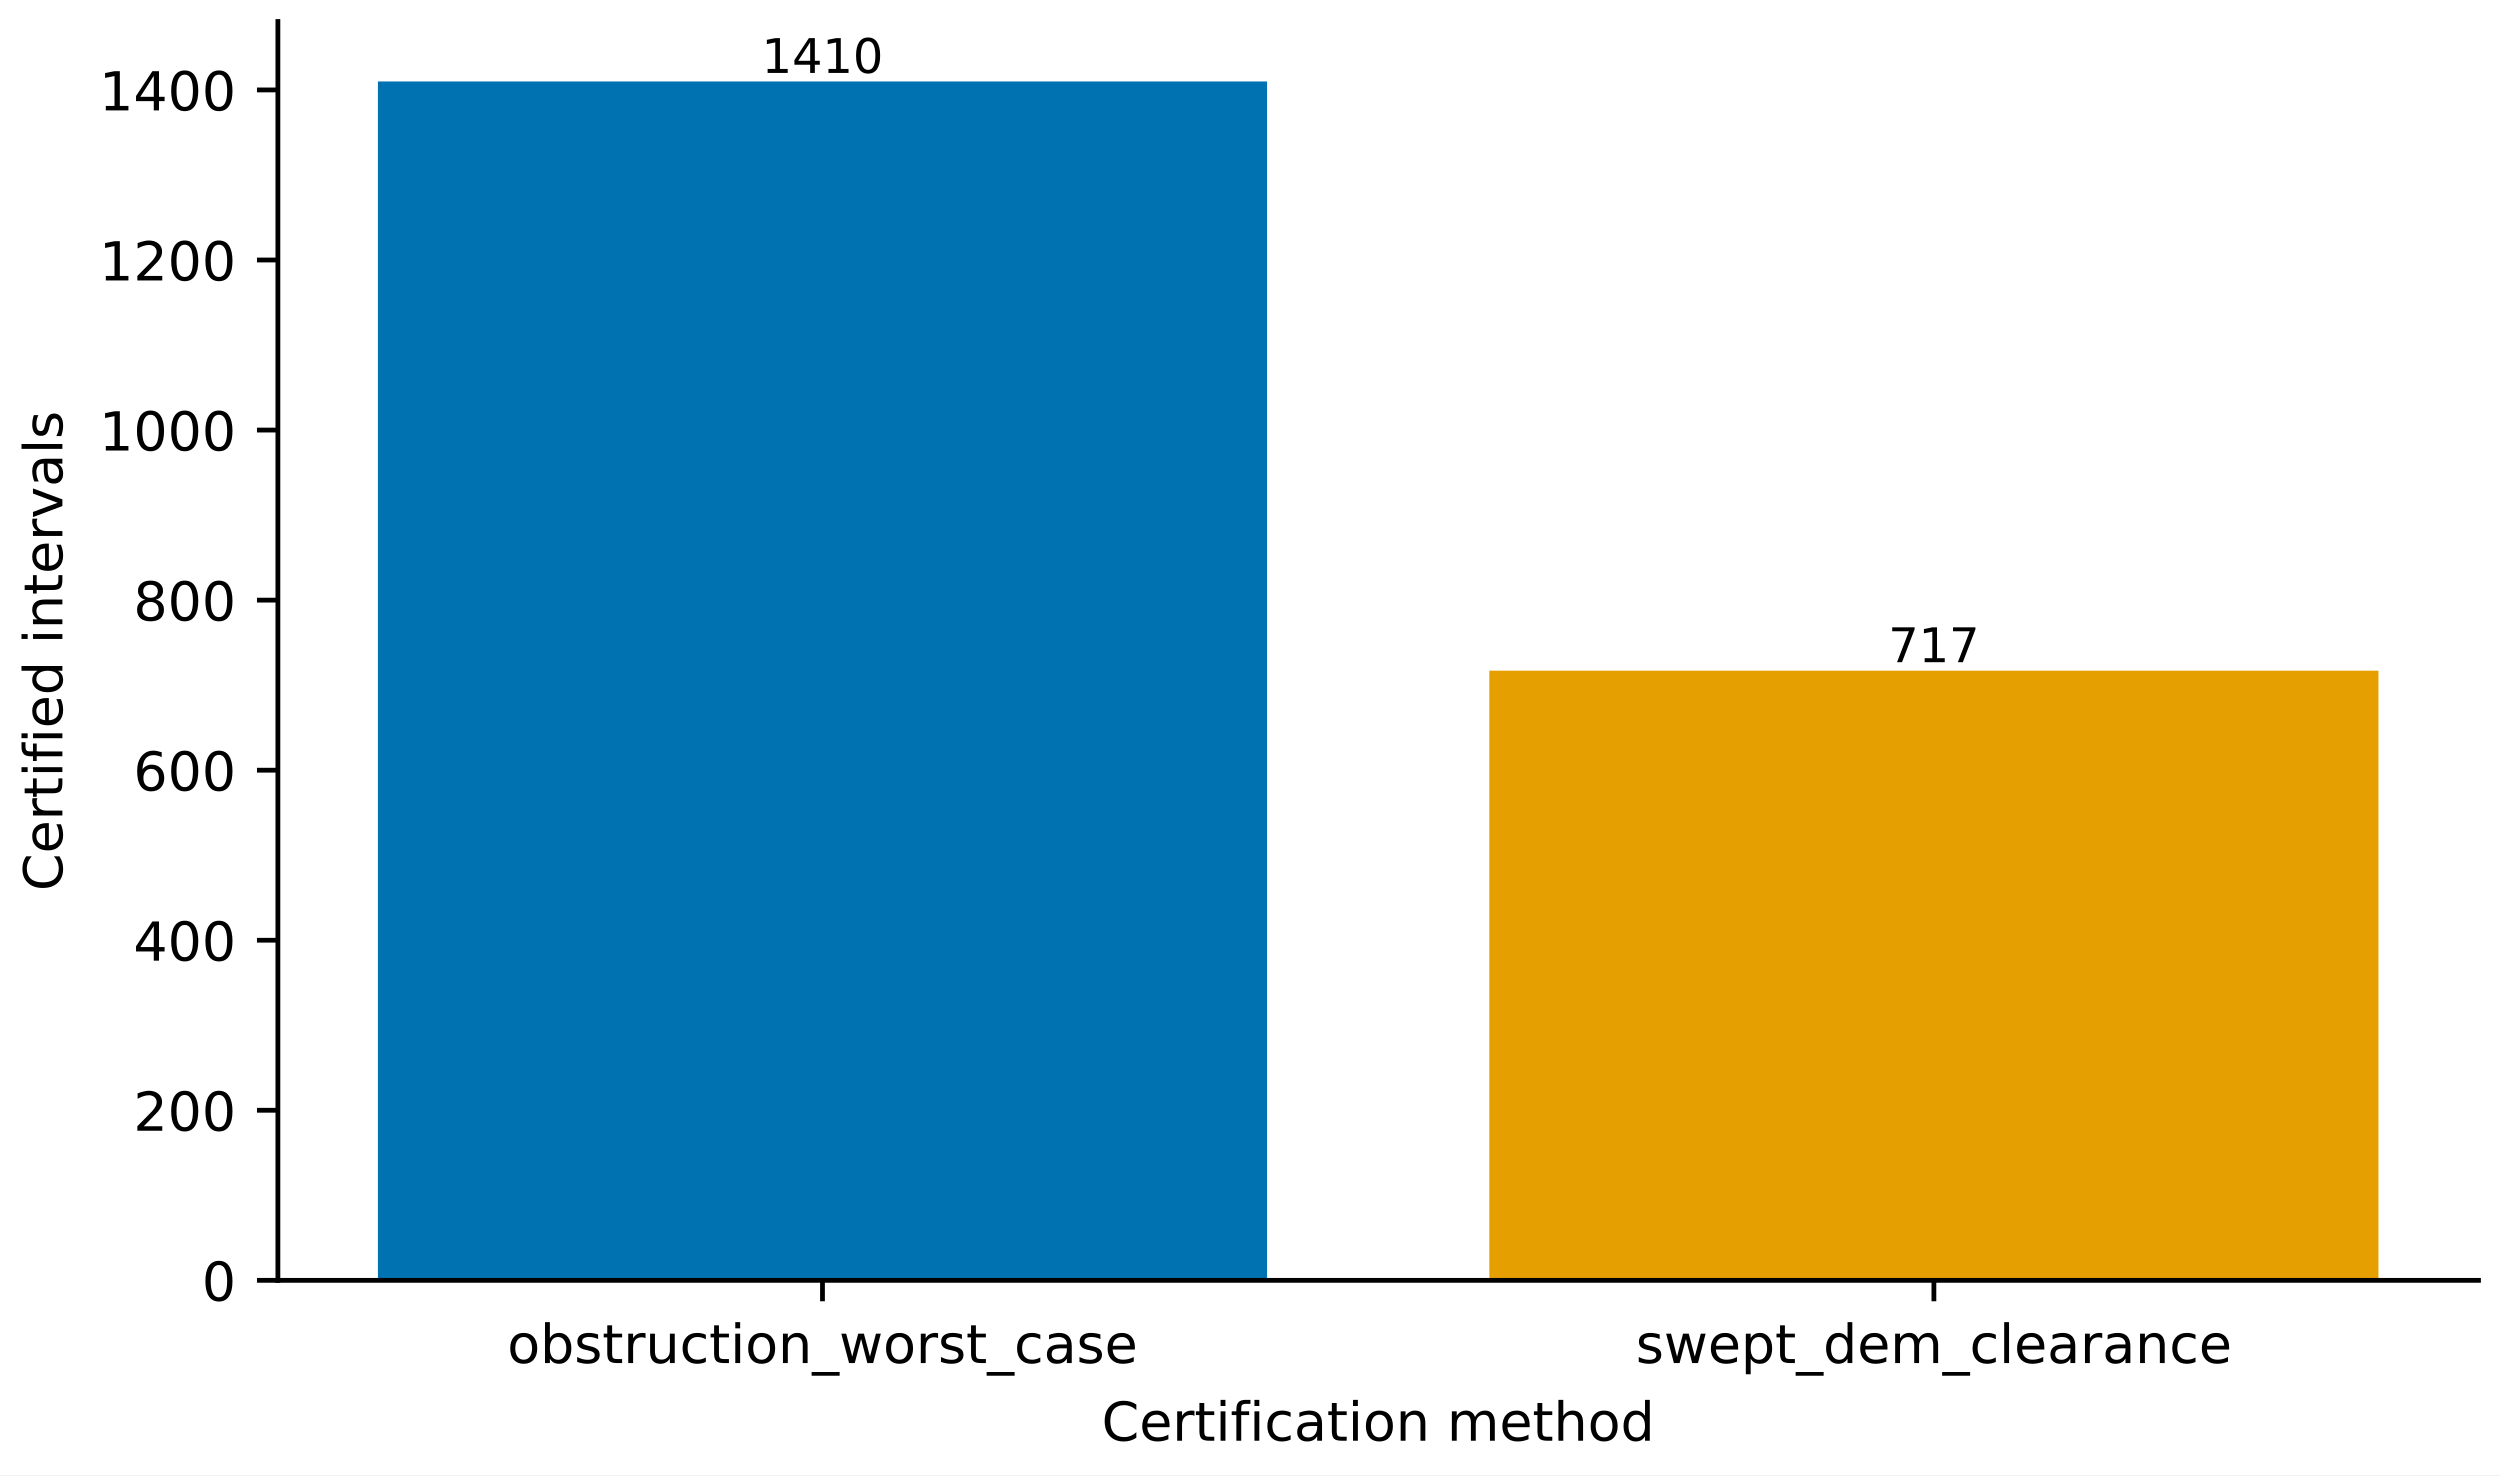
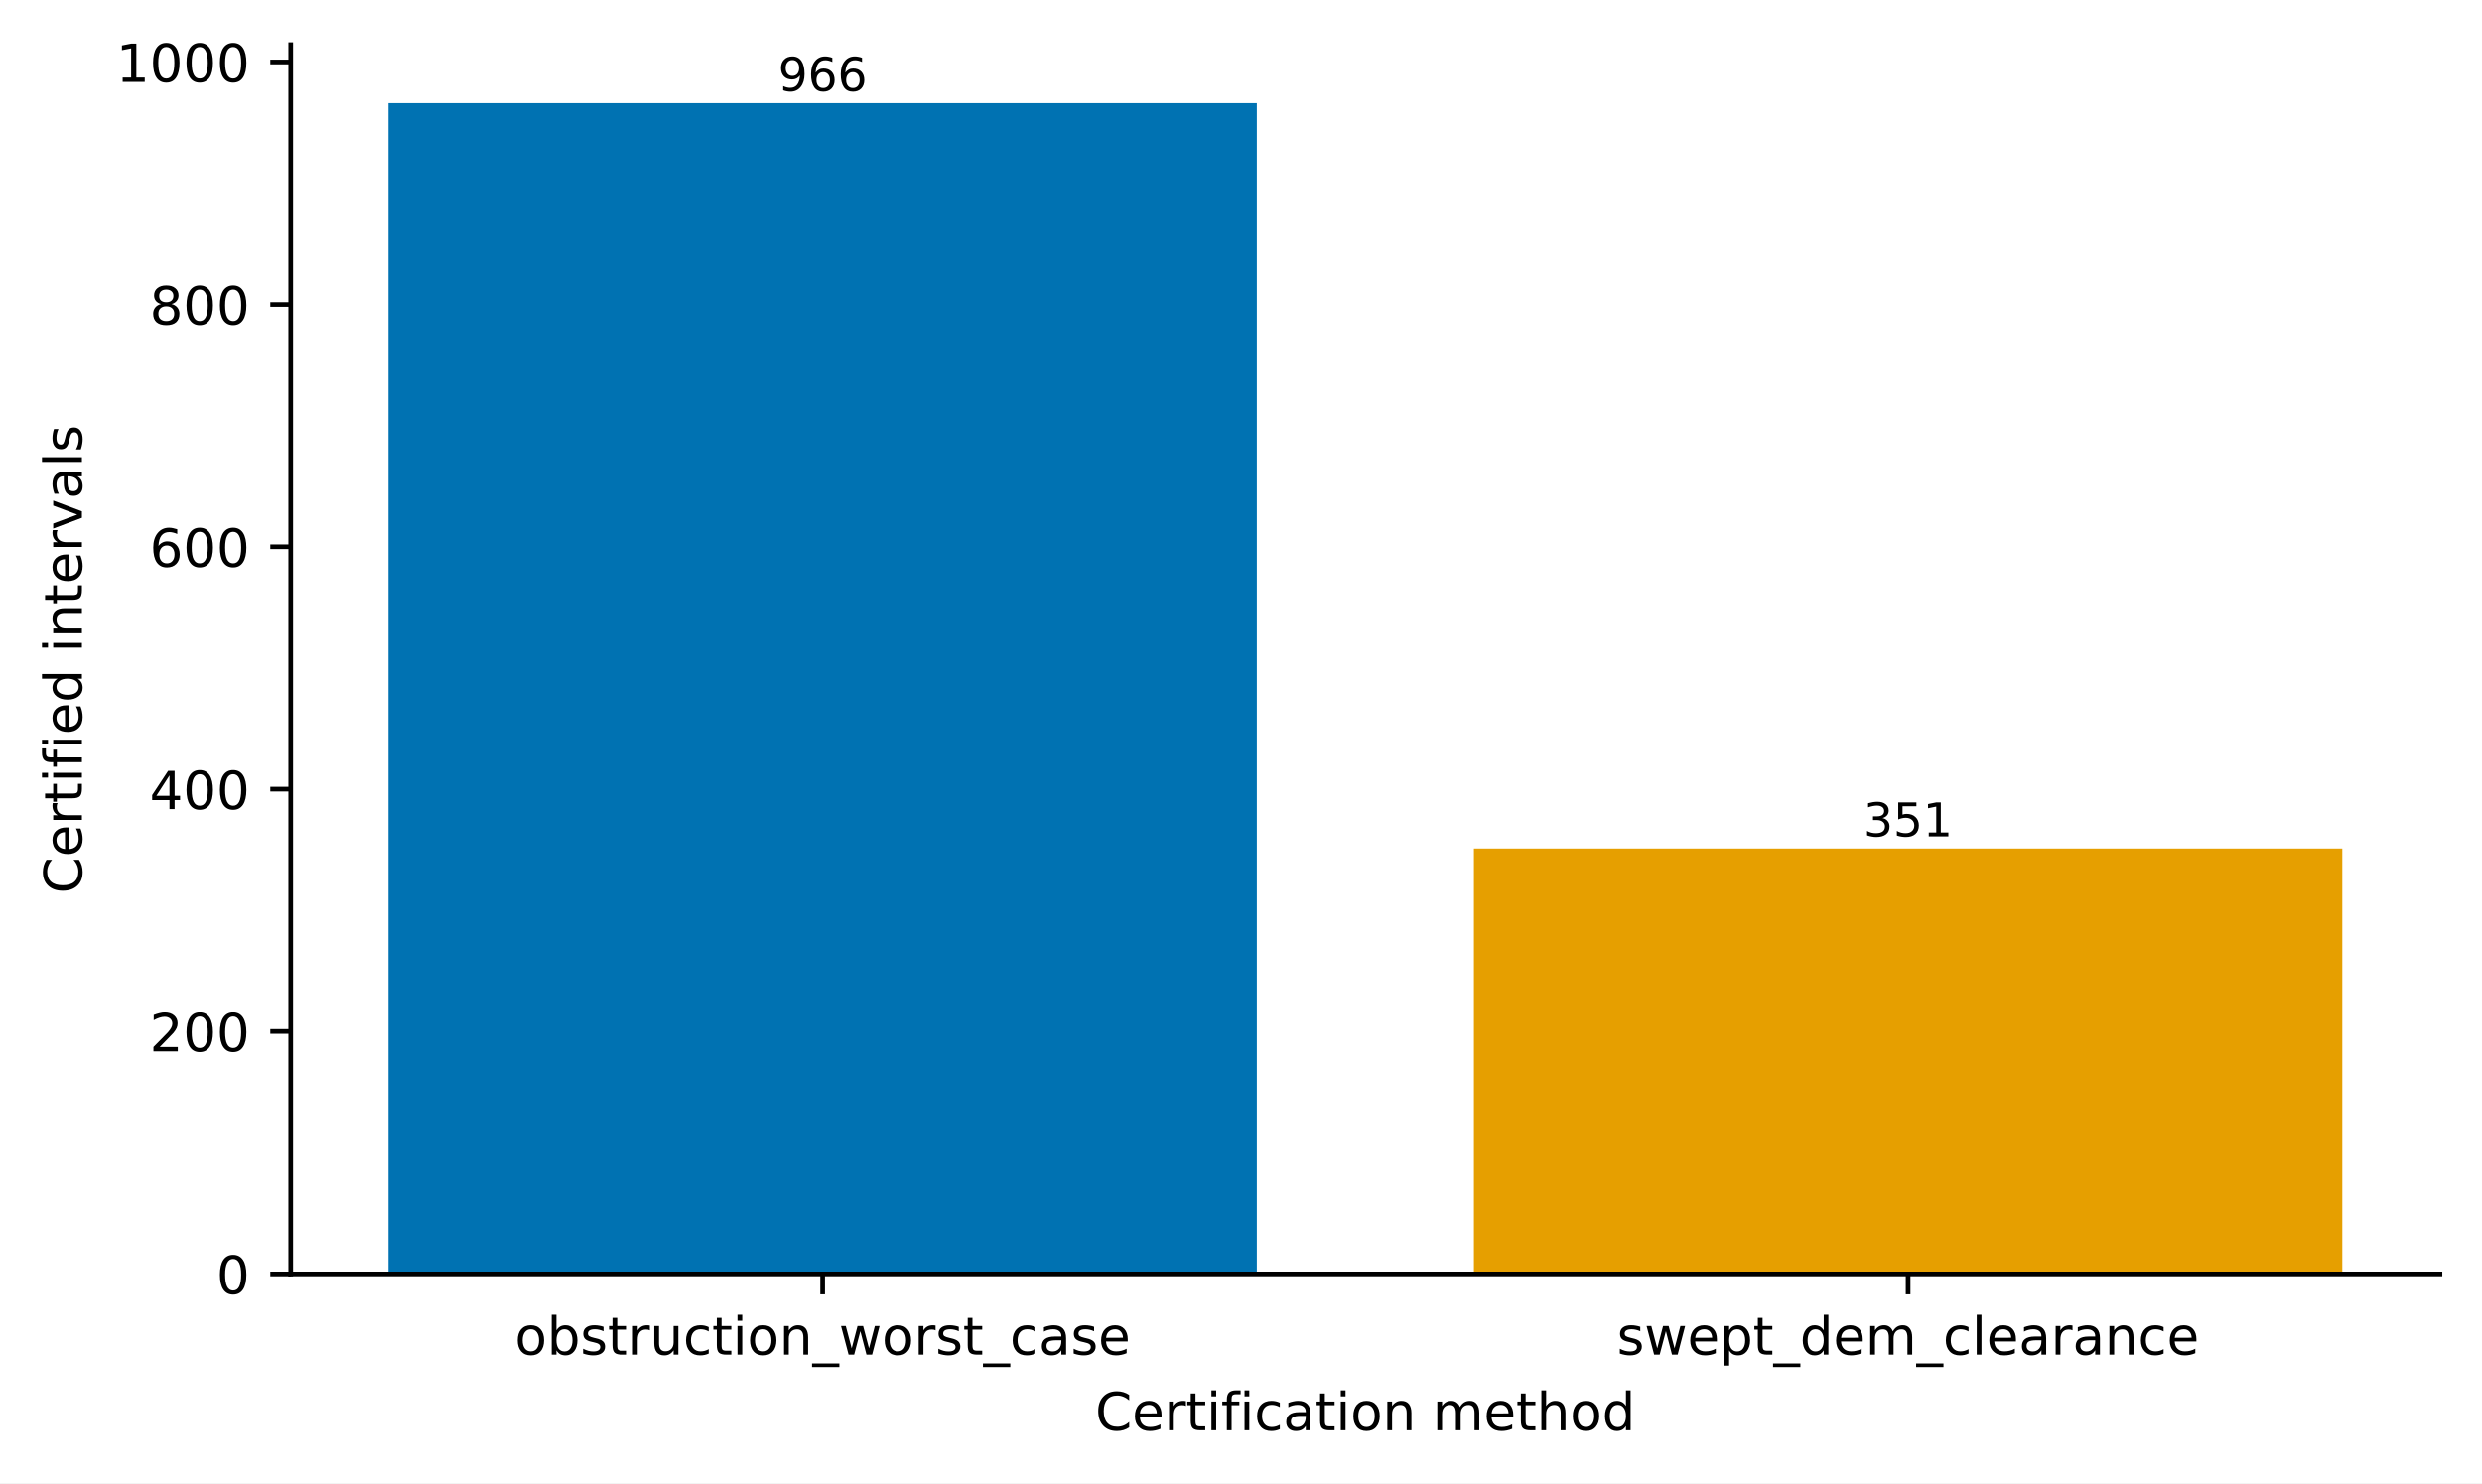
- <svg xmlns="http://www.w3.org/2000/svg" xmlns:xlink="http://www.w3.org/1999/xlink" width="418.386pt" height="246.873pt" viewBox="0 0 418.386 246.873" version="1.1">
+ <svg xmlns="http://www.w3.org/2000/svg" xmlns:xlink="http://www.w3.org/1999/xlink" width="425.295pt" height="254.192pt" viewBox="0 0 425.295 254.192" version="1.1">
  <defs>
    <style type="text/css">*{stroke-linejoin: round; stroke-linecap: butt}</style>
  </defs>
  <g id="figure_1">
    <g id="patch_1">
-       <path d="M 0 246.873  L 418.386 246.873  L 418.386 0  L 0 0  z " style="fill: #ffffff" />
+       <path d="M 0 254.192  L 425.295 254.192  L 425.295 0  L 0 0  z " style="fill: #ffffff" />
    </g>
    <g id="axes_1">
      <g id="patch_2">
-         <path d="M 46.506 214.272  L 414.786 214.272  L 414.786 3.6  L 46.506 3.6  z " style="fill: #ffffff" />
+         <path d="M 49.815 218.321  L 418.095 218.321  L 418.095 7.649  L 49.815 7.649  z " style="fill: #ffffff" />
      </g>
      <g id="patch_3">
-         <path d="M 63.246 214.272  L 212.046 214.272  L 212.046 13.632  L 63.246 13.632  z " clip-path="url(#p5058fde8da)" style="fill: #0072b2" />
+         <path d="M 66.555 218.321  L 215.355 218.321  L 215.355 17.681  L 66.555 17.681  z " clip-path="url(#p5da2d70e60)" style="fill: #0072b2" />
      </g>
      <g id="patch_4">
-         <path d="M 249.246 214.272  L 398.046 214.272  L 398.046 112.244  L 249.246 112.244  z " clip-path="url(#p5058fde8da)" style="fill: #e69f00" />
+         <path d="M 252.555 218.321  L 401.355 218.321  L 401.355 145.418  L 252.555 145.418  z " clip-path="url(#p5da2d70e60)" style="fill: #e69f00" />
      </g>
      <g id="matplotlib.axis_1">
        <g id="xtick_1">
          <g id="line2d_1">
            <defs>
-               <path id="mb8f38e9c92" d="M 0 0  L 0 3.5  " style="stroke: #000000; stroke-width: 0.8" />
+               <path id="mef600bf072" d="M 0 0  L 0 3.5  " style="stroke: #000000; stroke-width: 0.8" />
            </defs>
            <g>
-               <use xlink:href="#mb8f38e9c92" x="137.646" y="214.272" style="stroke: #000000; stroke-width: 0.8" />
+               <use xlink:href="#mef600bf072" x="140.955" y="218.321" style="stroke: #000000; stroke-width: 0.8" />
            </g>
          </g>
          <g id="text_1">
-             <text style="font-size: 9px; font-family: 'DejaVu Sans', 'Bitstream Vera Sans', 'Computer Modern Sans Serif', 'Lucida Grande', 'Verdana', 'Geneva', 'Lucid', 'Arial', 'Helvetica', 'Avant Garde', sans-serif; text-anchor: middle" x="137.646" y="228.111" transform="rotate(-0 137.6457 228.1106)">obstruction_worst_case</text>
+             <text style="font-size: 9px; font-family: 'DejaVu Sans', 'Bitstream Vera Sans', 'Computer Modern Sans Serif', 'Lucida Grande', 'Verdana', 'Geneva', 'Lucid', 'Arial', 'Helvetica', 'Avant Garde', sans-serif; text-anchor: middle" x="140.955" y="232.16" transform="rotate(-0 140.9553 232.1598)">obstruction_worst_case</text>
          </g>
        </g>
        <g id="xtick_2">
          <g id="line2d_2">
            <g>
-               <use xlink:href="#mb8f38e9c92" x="323.646" y="214.272" style="stroke: #000000; stroke-width: 0.8" />
+               <use xlink:href="#mef600bf072" x="326.955" y="218.321" style="stroke: #000000; stroke-width: 0.8" />
            </g>
          </g>
          <g id="text_2">
-             <text style="font-size: 9px; font-family: 'DejaVu Sans', 'Bitstream Vera Sans', 'Computer Modern Sans Serif', 'Lucida Grande', 'Verdana', 'Geneva', 'Lucid', 'Arial', 'Helvetica', 'Avant Garde', sans-serif; text-anchor: middle" x="323.646" y="228.111" transform="rotate(-0 323.6457 228.1106)">swept_dem_clearance</text>
+             <text style="font-size: 9px; font-family: 'DejaVu Sans', 'Bitstream Vera Sans', 'Computer Modern Sans Serif', 'Lucida Grande', 'Verdana', 'Geneva', 'Lucid', 'Arial', 'Helvetica', 'Avant Garde', sans-serif; text-anchor: middle" x="326.955" y="232.16" transform="rotate(-0 326.9553 232.1598)">swept_dem_clearance</text>
          </g>
        </g>
        <g id="text_3">
-           <text style="font-size: 9px; font-family: 'DejaVu Sans', 'Bitstream Vera Sans', 'Computer Modern Sans Serif', 'Lucida Grande', 'Verdana', 'Geneva', 'Lucid', 'Arial', 'Helvetica', 'Avant Garde', sans-serif; text-anchor: middle" x="230.646" y="241.111" transform="rotate(-0 230.6457 241.1113)">Certification method</text>
+           <text style="font-size: 9px; font-family: 'DejaVu Sans', 'Bitstream Vera Sans', 'Computer Modern Sans Serif', 'Lucida Grande', 'Verdana', 'Geneva', 'Lucid', 'Arial', 'Helvetica', 'Avant Garde', sans-serif; text-anchor: middle" x="233.955" y="245.12" transform="rotate(-0 233.9553 245.1204)">Certification method</text>
        </g>
      </g>
      <g id="matplotlib.axis_2">
        <g id="ytick_1">
          <g id="line2d_3">
            <defs>
-               <path id="m225dc99d31" d="M 0 0  L -3.5 0  " style="stroke: #000000; stroke-width: 0.8" />
+               <path id="m9ce61b05d8" d="M 0 0  L -3.5 0  " style="stroke: #000000; stroke-width: 0.8" />
            </defs>
            <g>
-               <use xlink:href="#m225dc99d31" x="46.506" y="214.272" style="stroke: #000000; stroke-width: 0.8" />
+               <use xlink:href="#m9ce61b05d8" x="49.815" y="218.321" style="stroke: #000000; stroke-width: 0.8" />
            </g>
          </g>
          <g id="text_4">
-             <text style="font-size: 9px; font-family: 'DejaVu Sans', 'Bitstream Vera Sans', 'Computer Modern Sans Serif', 'Lucida Grande', 'Verdana', 'Geneva', 'Lucid', 'Arial', 'Helvetica', 'Avant Garde', sans-serif; text-anchor: end" x="39.506" y="217.691" transform="rotate(-0 39.5057 217.6909)">0</text>
+             <text style="font-size: 9px; font-family: 'DejaVu Sans', 'Bitstream Vera Sans', 'Computer Modern Sans Serif', 'Lucida Grande', 'Verdana', 'Geneva', 'Lucid', 'Arial', 'Helvetica', 'Avant Garde', sans-serif; text-anchor: end" x="42.815" y="221.74" transform="rotate(-0 42.81531 221.7405)">0</text>
          </g>
        </g>
        <g id="ytick_2">
          <g id="line2d_4">
            <g>
-               <use xlink:href="#m225dc99d31" x="46.506" y="185.812" style="stroke: #000000; stroke-width: 0.8" />
+               <use xlink:href="#m9ce61b05d8" x="49.815" y="176.781" style="stroke: #000000; stroke-width: 0.8" />
            </g>
          </g>
          <g id="text_5">
-             <text style="font-size: 9px; font-family: 'DejaVu Sans', 'Bitstream Vera Sans', 'Computer Modern Sans Serif', 'Lucida Grande', 'Verdana', 'Geneva', 'Lucid', 'Arial', 'Helvetica', 'Avant Garde', sans-serif; text-anchor: end" x="39.506" y="189.231" transform="rotate(-0 39.5057 189.2314)">200</text>
+             <text style="font-size: 9px; font-family: 'DejaVu Sans', 'Bitstream Vera Sans', 'Computer Modern Sans Serif', 'Lucida Grande', 'Verdana', 'Geneva', 'Lucid', 'Arial', 'Helvetica', 'Avant Garde', sans-serif; text-anchor: end" x="42.815" y="180.2" transform="rotate(-0 42.81531 180.2001)">200</text>
          </g>
        </g>
        <g id="ytick_3">
          <g id="line2d_5">
            <g>
-               <use xlink:href="#m225dc99d31" x="46.506" y="157.353" style="stroke: #000000; stroke-width: 0.8" />
+               <use xlink:href="#m9ce61b05d8" x="49.815" y="135.24" style="stroke: #000000; stroke-width: 0.8" />
            </g>
          </g>
          <g id="text_6">
-             <text style="font-size: 9px; font-family: 'DejaVu Sans', 'Bitstream Vera Sans', 'Computer Modern Sans Serif', 'Lucida Grande', 'Verdana', 'Geneva', 'Lucid', 'Arial', 'Helvetica', 'Avant Garde', sans-serif; text-anchor: end" x="39.506" y="160.772" transform="rotate(-0 39.5057 160.7718)">400</text>
+             <text style="font-size: 9px; font-family: 'DejaVu Sans', 'Bitstream Vera Sans', 'Computer Modern Sans Serif', 'Lucida Grande', 'Verdana', 'Geneva', 'Lucid', 'Arial', 'Helvetica', 'Avant Garde', sans-serif; text-anchor: end" x="42.815" y="138.66" transform="rotate(-0 42.81531 138.6597)">400</text>
          </g>
        </g>
        <g id="ytick_4">
          <g id="line2d_6">
            <g>
-               <use xlink:href="#m225dc99d31" x="46.506" y="128.893" style="stroke: #000000; stroke-width: 0.8" />
+               <use xlink:href="#m9ce61b05d8" x="49.815" y="93.7" style="stroke: #000000; stroke-width: 0.8" />
            </g>
          </g>
          <g id="text_7">
-             <text style="font-size: 9px; font-family: 'DejaVu Sans', 'Bitstream Vera Sans', 'Computer Modern Sans Serif', 'Lucida Grande', 'Verdana', 'Geneva', 'Lucid', 'Arial', 'Helvetica', 'Avant Garde', sans-serif; text-anchor: end" x="39.506" y="132.312" transform="rotate(-0 39.5057 132.3122)">600</text>
+             <text style="font-size: 9px; font-family: 'DejaVu Sans', 'Bitstream Vera Sans', 'Computer Modern Sans Serif', 'Lucida Grande', 'Verdana', 'Geneva', 'Lucid', 'Arial', 'Helvetica', 'Avant Garde', sans-serif; text-anchor: end" x="42.815" y="97.119" transform="rotate(-0 42.81531 97.11934)">600</text>
          </g>
        </g>
        <g id="ytick_5">
          <g id="line2d_7">
            <g>
-               <use xlink:href="#m225dc99d31" x="46.506" y="100.434" style="stroke: #000000; stroke-width: 0.8" />
+               <use xlink:href="#m9ce61b05d8" x="49.815" y="52.16" style="stroke: #000000; stroke-width: 0.8" />
            </g>
          </g>
          <g id="text_8">
-             <text style="font-size: 9px; font-family: 'DejaVu Sans', 'Bitstream Vera Sans', 'Computer Modern Sans Serif', 'Lucida Grande', 'Verdana', 'Geneva', 'Lucid', 'Arial', 'Helvetica', 'Avant Garde', sans-serif; text-anchor: end" x="39.506" y="103.853" transform="rotate(-0 39.5057 103.8526)">800</text>
+             <text style="font-size: 9px; font-family: 'DejaVu Sans', 'Bitstream Vera Sans', 'Computer Modern Sans Serif', 'Lucida Grande', 'Verdana', 'Geneva', 'Lucid', 'Arial', 'Helvetica', 'Avant Garde', sans-serif; text-anchor: end" x="42.815" y="55.579" transform="rotate(-0 42.81531 55.57897)">800</text>
          </g>
        </g>
        <g id="ytick_6">
          <g id="line2d_8">
            <g>
-               <use xlink:href="#m225dc99d31" x="46.506" y="71.974" style="stroke: #000000; stroke-width: 0.8" />
+               <use xlink:href="#m9ce61b05d8" x="49.815" y="10.619" style="stroke: #000000; stroke-width: 0.8" />
            </g>
          </g>
          <g id="text_9">
-             <text style="font-size: 9px; font-family: 'DejaVu Sans', 'Bitstream Vera Sans', 'Computer Modern Sans Serif', 'Lucida Grande', 'Verdana', 'Geneva', 'Lucid', 'Arial', 'Helvetica', 'Avant Garde', sans-serif; text-anchor: end" x="39.506" y="75.393" transform="rotate(-0 39.5057 75.39307)">1000</text>
+             <text style="font-size: 9px; font-family: 'DejaVu Sans', 'Bitstream Vera Sans', 'Computer Modern Sans Serif', 'Lucida Grande', 'Verdana', 'Geneva', 'Lucid', 'Arial', 'Helvetica', 'Avant Garde', sans-serif; text-anchor: end" x="42.815" y="14.039" transform="rotate(-0 42.81531 14.03859)">1000</text>
          </g>
        </g>
-         <g id="ytick_7">
-           <g id="line2d_9">
-             <g>
-               <use xlink:href="#m225dc99d31" x="46.506" y="43.515" style="stroke: #000000; stroke-width: 0.8" />
-             </g>
-           </g>
-           <g id="text_10">
-             <text style="font-size: 9px; font-family: 'DejaVu Sans', 'Bitstream Vera Sans', 'Computer Modern Sans Serif', 'Lucida Grande', 'Verdana', 'Geneva', 'Lucid', 'Arial', 'Helvetica', 'Avant Garde', sans-serif; text-anchor: end" x="39.506" y="46.933" transform="rotate(-0 39.5057 46.9335)">1200</text>
-           </g>
-         </g>
-         <g id="ytick_8">
-           <g id="line2d_10">
-             <g>
-               <use xlink:href="#m225dc99d31" x="46.506" y="15.055" style="stroke: #000000; stroke-width: 0.8" />
-             </g>
-           </g>
-           <g id="text_11">
-             <text style="font-size: 9px; font-family: 'DejaVu Sans', 'Bitstream Vera Sans', 'Computer Modern Sans Serif', 'Lucida Grande', 'Verdana', 'Geneva', 'Lucid', 'Arial', 'Helvetica', 'Avant Garde', sans-serif; text-anchor: end" x="39.506" y="18.474" transform="rotate(-0 39.5057 18.47392)">1400</text>
-           </g>
-         </g>
-         <g id="text_12">
-           <text style="font-size: 9px; font-family: 'DejaVu Sans', 'Bitstream Vera Sans', 'Computer Modern Sans Serif', 'Lucida Grande', 'Verdana', 'Geneva', 'Lucid', 'Arial', 'Helvetica', 'Avant Garde', sans-serif; text-anchor: middle" x="10.439" y="108.936" transform="rotate(-90 10.43859 108.936)">Certified intervals</text>
+         <g id="text_10">
+           <text style="font-size: 9px; font-family: 'DejaVu Sans', 'Bitstream Vera Sans', 'Computer Modern Sans Serif', 'Lucida Grande', 'Verdana', 'Geneva', 'Lucid', 'Arial', 'Helvetica', 'Avant Garde', sans-serif; text-anchor: middle" x="14.039" y="112.985" transform="rotate(-90 14.03859 112.9852)">Certified intervals</text>
        </g>
      </g>
      <g id="patch_5">
-         <path d="M 46.506 214.272  L 46.506 3.6  " style="fill: none; stroke: #000000; stroke-width: 0.8; stroke-linejoin: miter; stroke-linecap: square" />
+         <path d="M 49.815 218.321  L 49.815 7.649  " style="fill: none; stroke: #000000; stroke-width: 0.8; stroke-linejoin: miter; stroke-linecap: square" />
      </g>
      <g id="patch_6">
-         <path d="M 46.506 214.272  L 414.786 214.272  " style="fill: none; stroke: #000000; stroke-width: 0.8; stroke-linejoin: miter; stroke-linecap: square" />
+         <path d="M 49.815 218.321  L 418.095 218.321  " style="fill: none; stroke: #000000; stroke-width: 0.8; stroke-linejoin: miter; stroke-linecap: square" />
      </g>
-       <g id="text_13">
-         <text style="font-size: 8px; font-family: 'DejaVu Sans', 'Bitstream Vera Sans', 'Computer Modern Sans Serif', 'Lucida Grande', 'Verdana', 'Geneva', 'Lucid', 'Arial', 'Helvetica', 'Avant Garde', sans-serif; text-anchor: middle" x="137.646" y="12.209" transform="rotate(-0 137.6457 12.20902)">1410</text>
+       <g id="text_11">
+         <text style="font-size: 8px; font-family: 'DejaVu Sans', 'Bitstream Vera Sans', 'Computer Modern Sans Serif', 'Lucida Grande', 'Verdana', 'Geneva', 'Lucid', 'Arial', 'Helvetica', 'Avant Garde', sans-serif; text-anchor: middle" x="140.955" y="15.604" transform="rotate(-0 140.9553 15.60414)">966</text>
      </g>
-       <g id="text_14">
-         <text style="font-size: 8px; font-family: 'DejaVu Sans', 'Bitstream Vera Sans', 'Computer Modern Sans Serif', 'Lucida Grande', 'Verdana', 'Geneva', 'Lucid', 'Arial', 'Helvetica', 'Avant Garde', sans-serif; text-anchor: middle" x="323.646" y="110.821" transform="rotate(-0 323.6457 110.8214)">717</text>
+       <g id="text_12">
+         <text style="font-size: 8px; font-family: 'DejaVu Sans', 'Bitstream Vera Sans', 'Computer Modern Sans Serif', 'Lucida Grande', 'Verdana', 'Geneva', 'Lucid', 'Arial', 'Helvetica', 'Avant Garde', sans-serif; text-anchor: middle" x="326.955" y="143.341" transform="rotate(-0 326.9553 143.3408)">351</text>
      </g>
    </g>
  </g>
  <defs>
-     <clipPath id="p5058fde8da">
-       <rect x="46.506" y="3.6" width="368.28" height="210.672" />
+     <clipPath id="p5da2d70e60">
+       <rect x="49.815" y="7.649" width="368.28" height="210.672" />
    </clipPath>
  </defs>
</svg>
